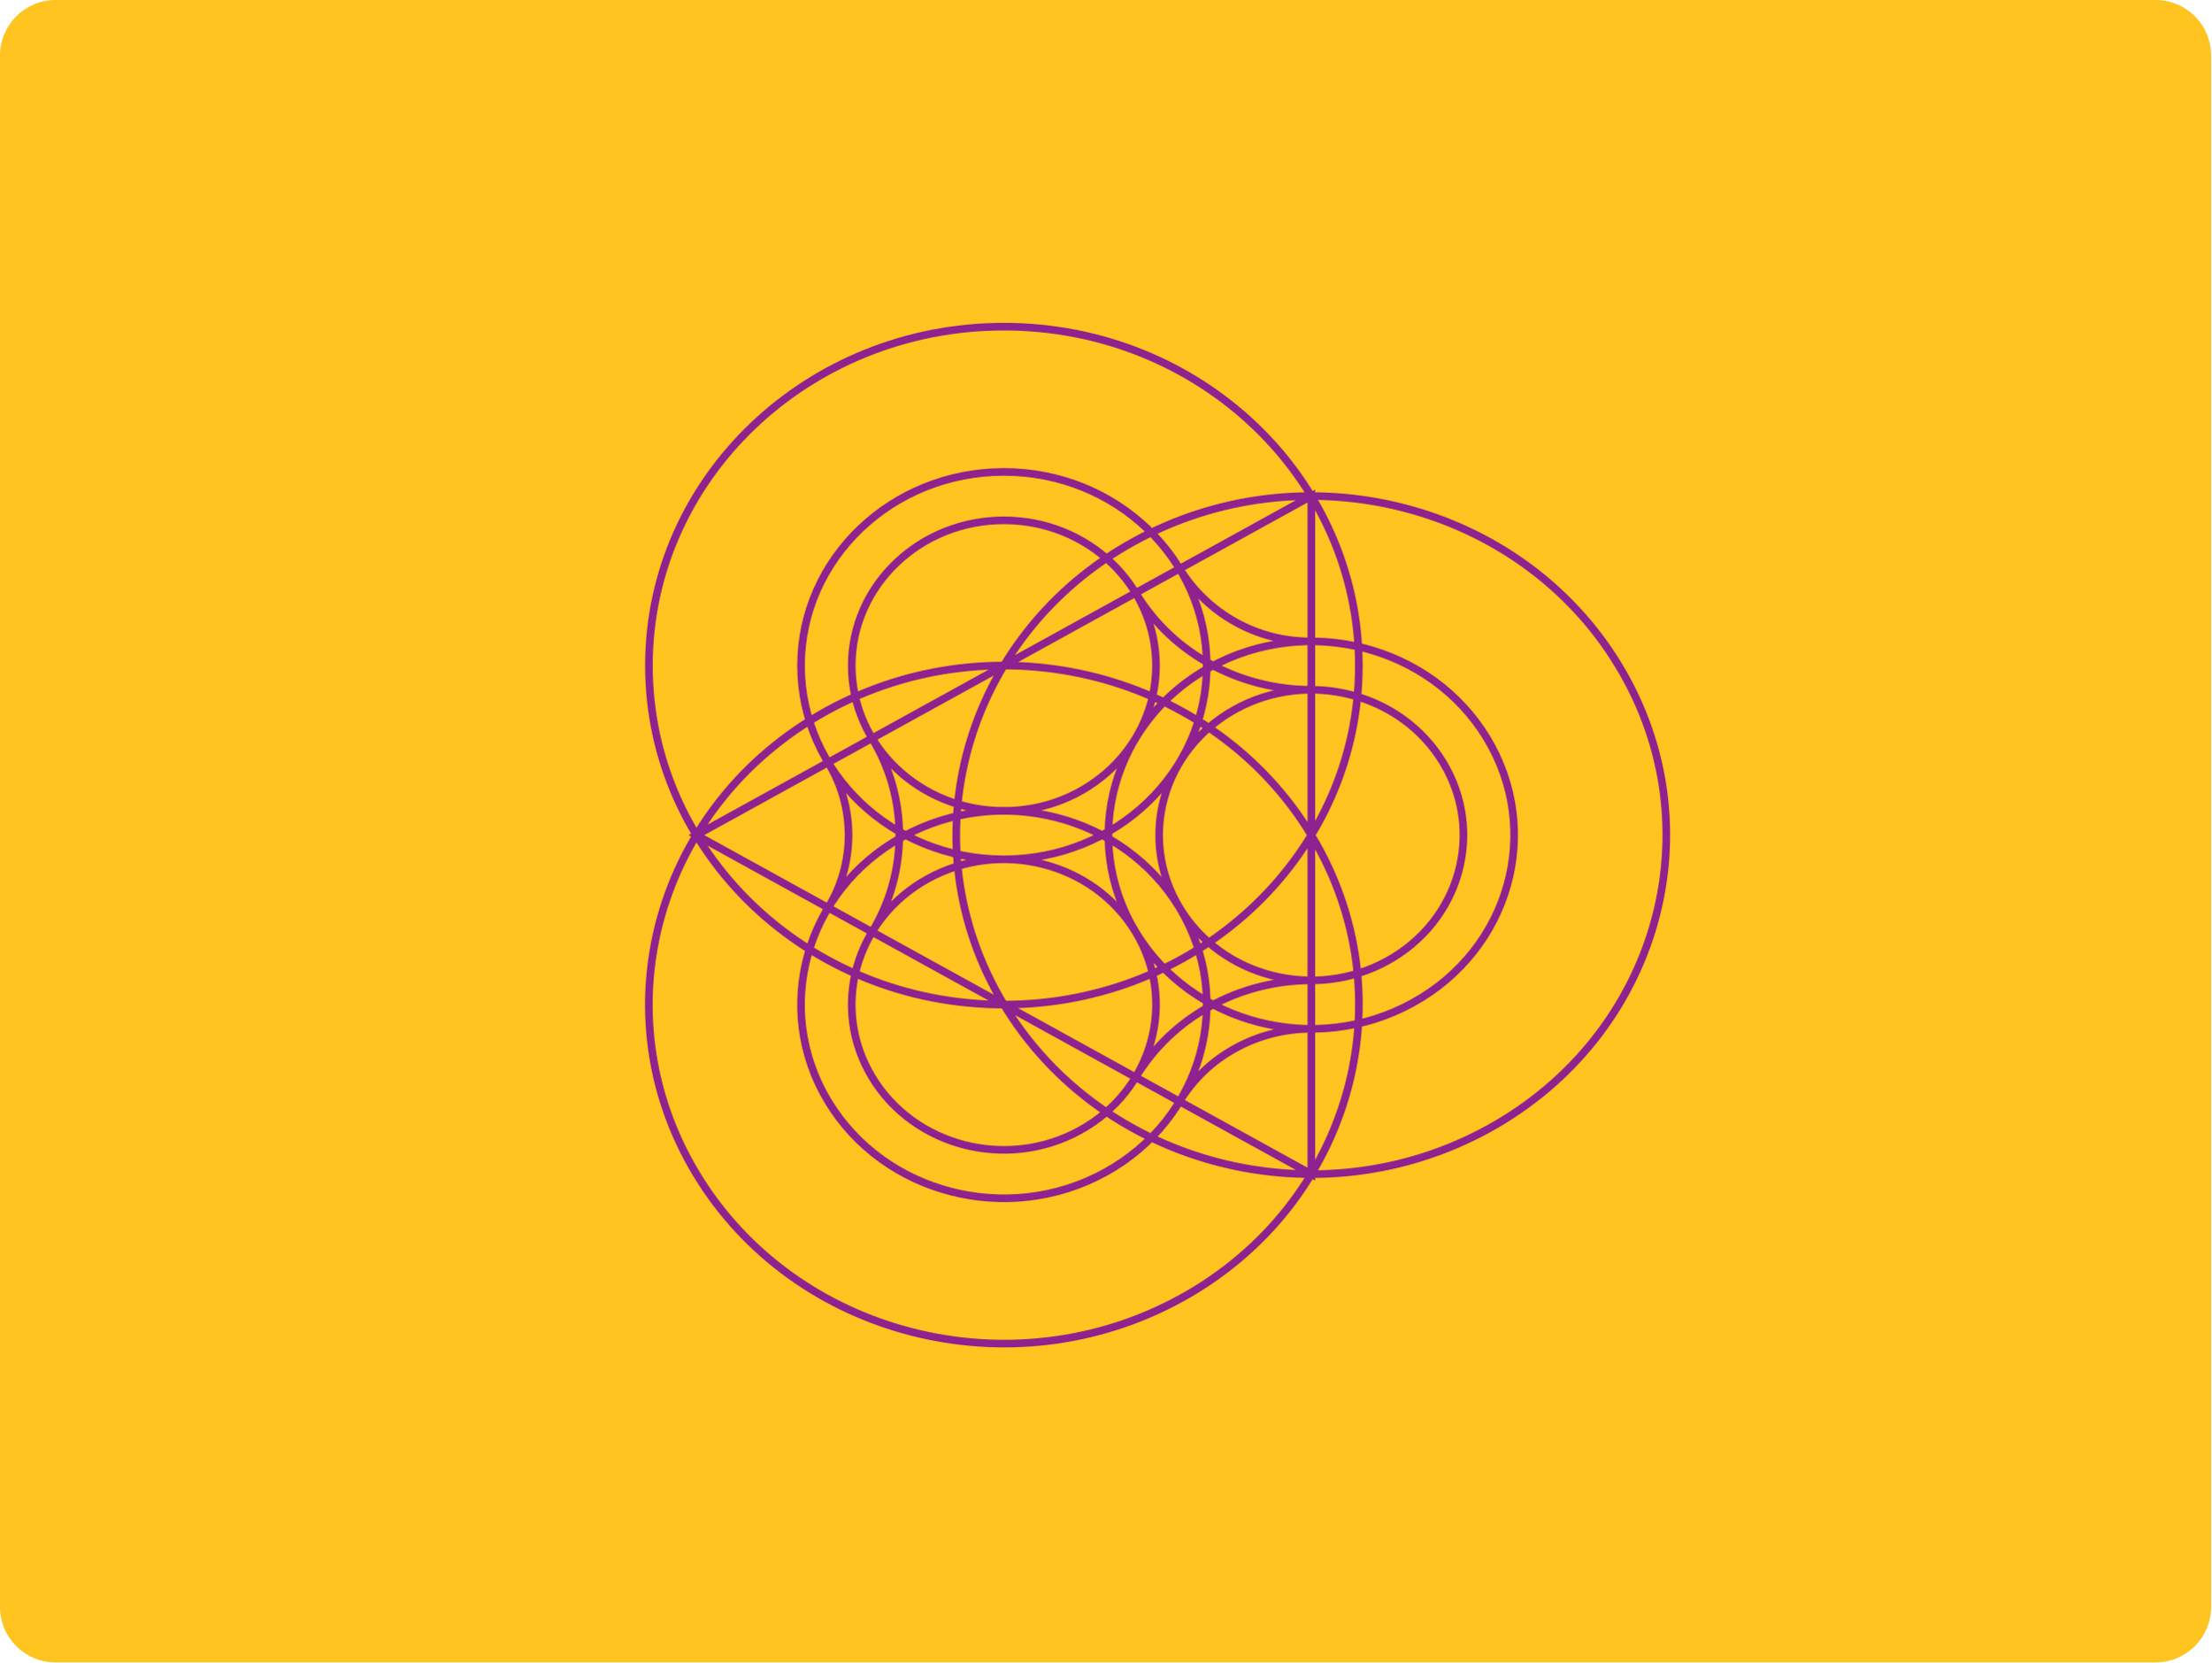
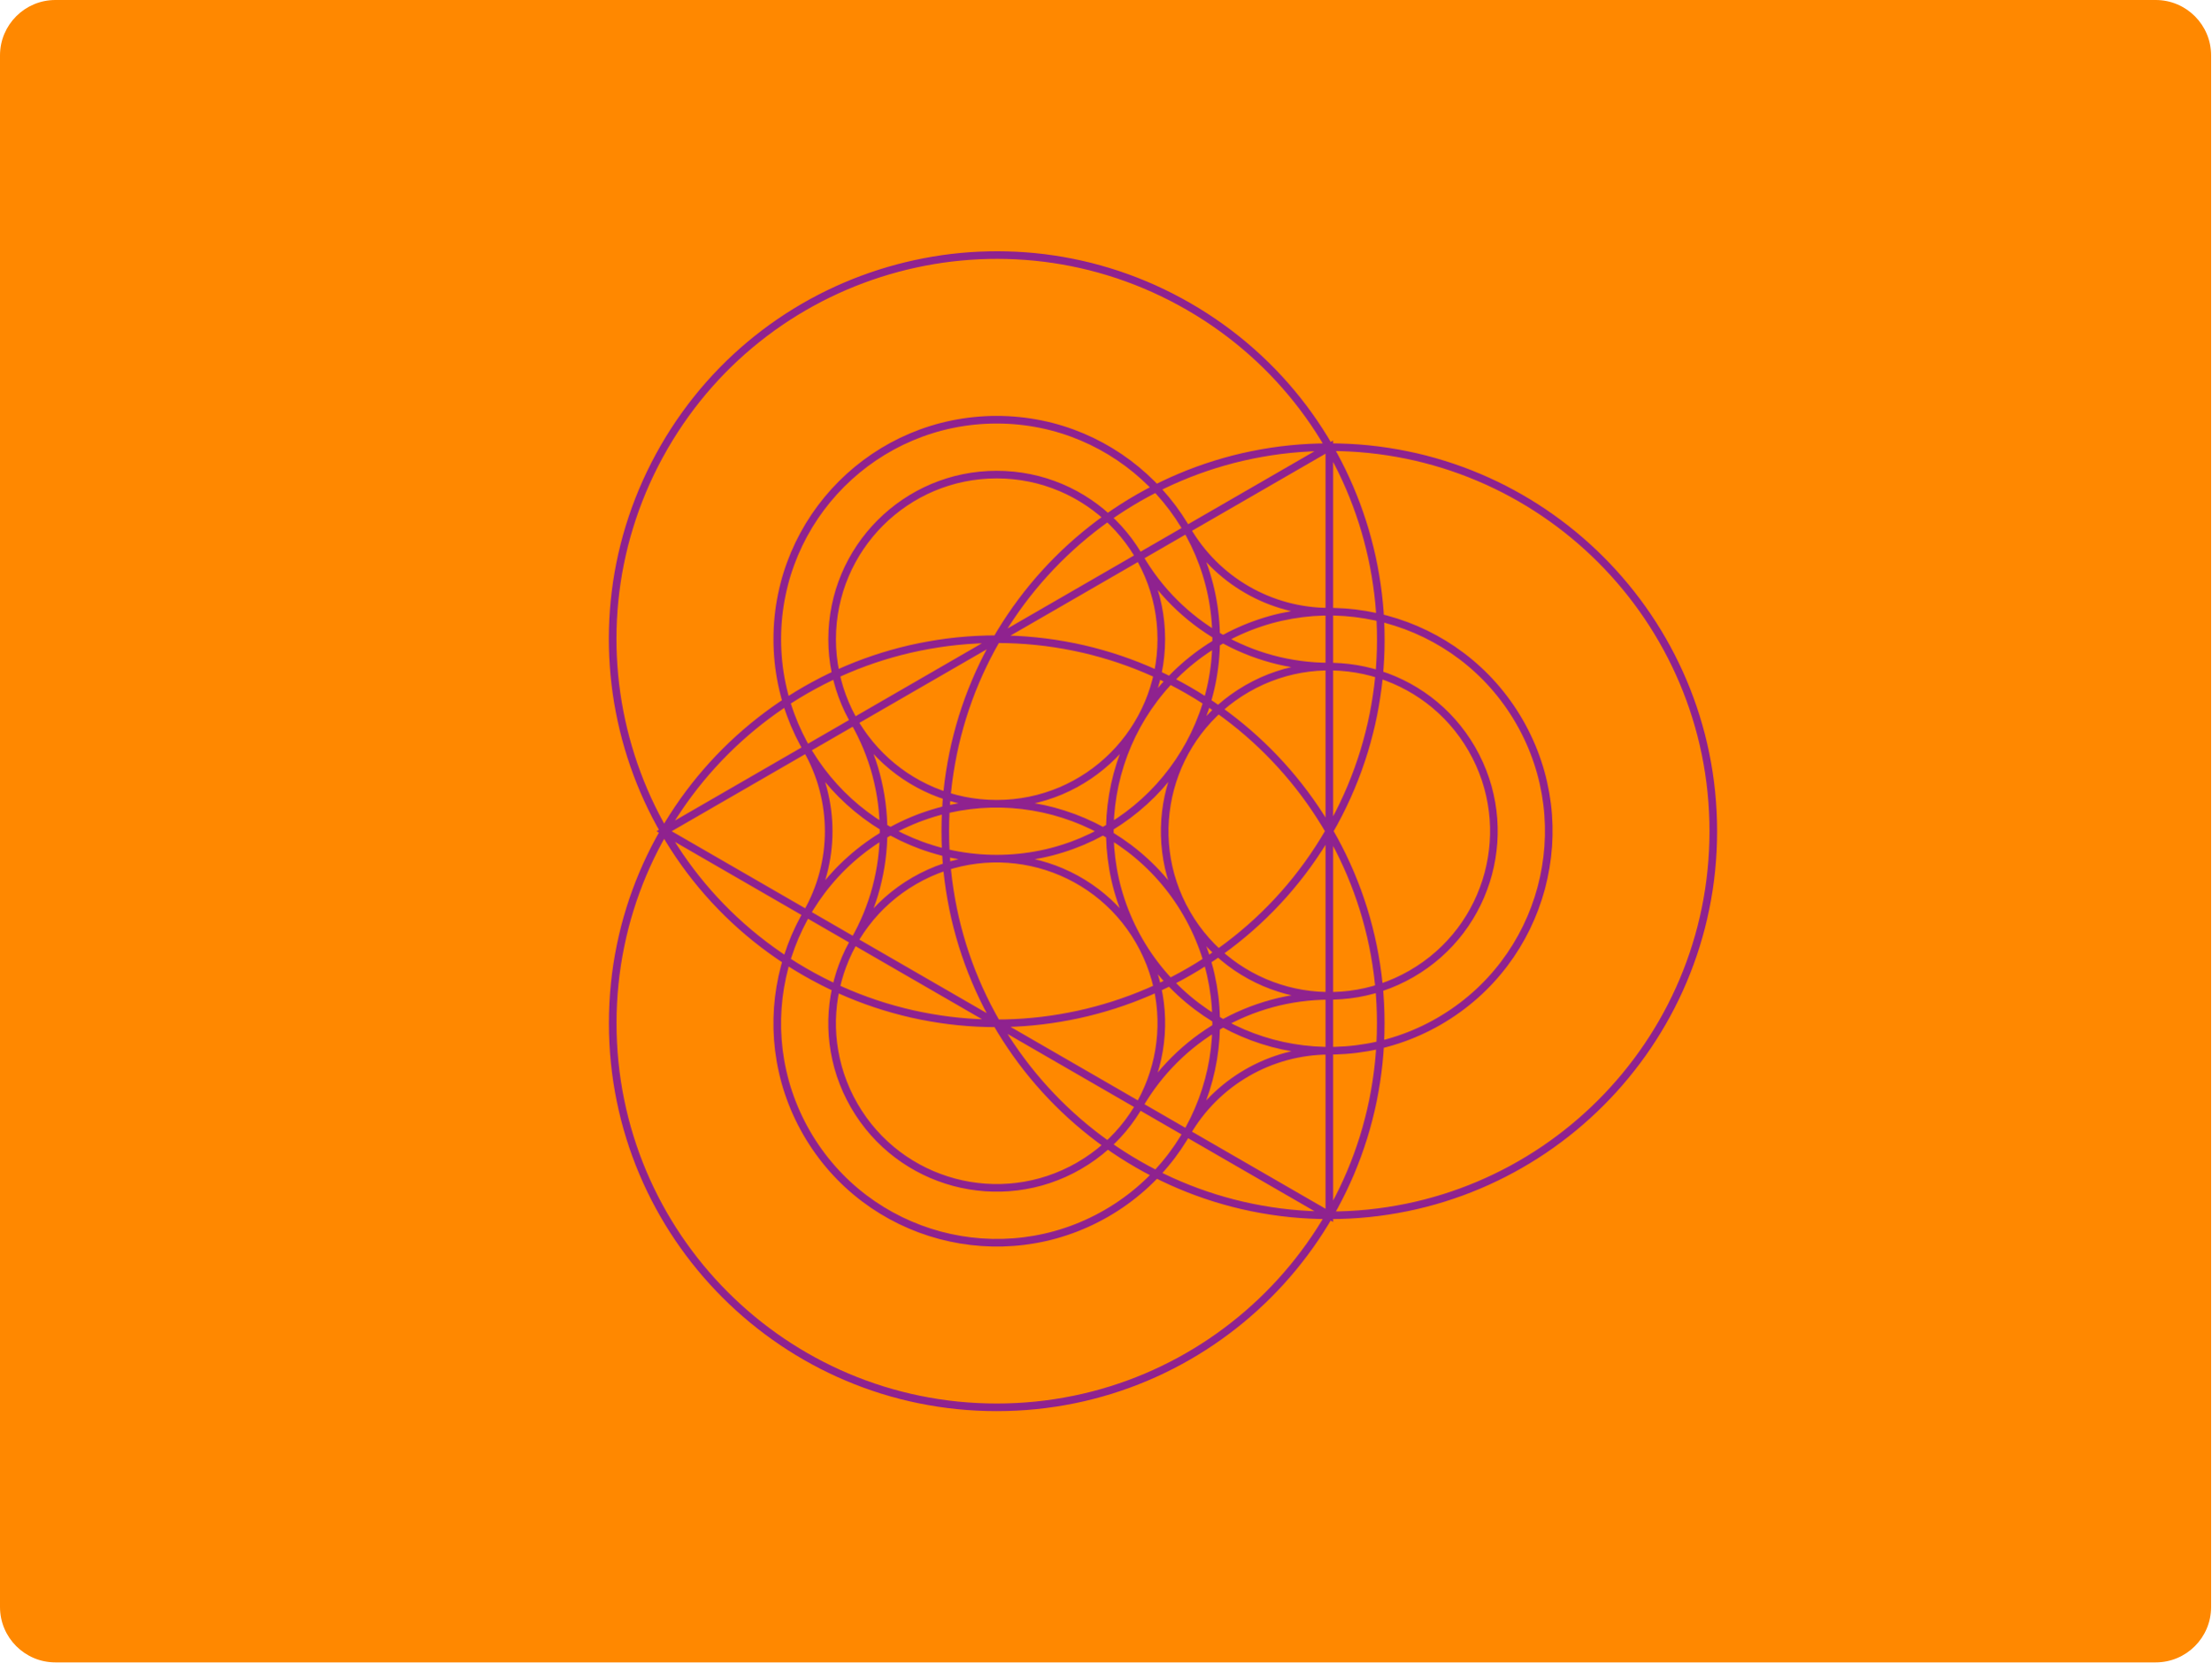
<svg xmlns="http://www.w3.org/2000/svg" id="Layer_1" data-name="Layer 1" viewBox="0 0 580 436">
  <defs>
-     <style>.cls-1{fill:#ffc41f;}.cls-2{fill:none;}.cls-3{fill:#ffc94a;fill-opacity:0;stroke:#8f228f;stroke-miterlimit:10;stroke-width:2px;}</style>
+     <style>.cls-1{fill:#f80;}.cls-2,.cls-5{fill:none;}.cls-3{opacity:0;}.cls-4{fill:#ffc94a;}.cls-5{stroke:#8f228f;stroke-miterlimit:10;stroke-width:2px;}</style>
  </defs>
  <rect class="cls-1" width="580" height="436" rx="14.541" />
  <rect class="cls-2" x="290" y="218" width="290" height="218" />
-   <path class="cls-3" d="M217.803,288.877c-14.693-24.298-5.974-55.368,19.476-69.397s57.991-5.704,72.684,18.595,5.974,55.368-19.476,69.397-57.991,5.704-72.684-18.595Zm11.52-6.35c11.02,18.224,35.426,24.468,54.513,13.946s25.626-33.824,14.607-52.048-35.426-24.468-54.513-13.946S218.303,264.303,229.323,282.527Zm69.119-38.102c-14.693-24.298-5.974-55.368,19.476-69.397s57.991-5.704,72.684,18.595,5.974,55.368-19.476,69.397-57.991,5.704-72.684-18.595Zm11.52-6.35c11.02,18.224,35.426,24.468,54.513,13.946s25.626-33.824,14.607-52.048-35.426-24.468-54.513-13.946-25.626,33.824-14.607,52.048Zm-46.08-12.7c-29.386,0-53.208-22.745-53.208-50.802s23.822-50.802,53.208-50.802,53.208,22.745,53.208,50.802-23.822,50.802-53.208,50.802Zm0-12.7c22.04,0,39.906-17.059,39.906-38.102s-17.866-38.102-39.906-38.102-39.906,17.059-39.906,38.102S241.843,212.674,263.883,212.674Zm80.639,6.35c-25.713-42.522-82.661-57.091-127.196-32.541s-59.795,78.923-34.082,121.445,82.661,57.091,127.196,32.541S370.235,261.546,344.522,219.024Zm80.639-44.452c-25.713-42.522-82.661-57.091-127.196-32.541s-59.795,78.923-34.082,121.445,82.661,57.091,127.196,32.541S450.874,217.094,425.161,174.572ZM263.883,85.669c-51.425,0-93.114,39.803-93.114,88.904s41.689,88.904,93.114,88.904,93.114-39.803,93.114-88.904-41.689-88.904-93.114-88.904ZM344.531,307.943,183.225,219.024,344.531,130.106Zm-46.087-25.405a51.824,51.824,0,0,1,19.483-18.591,54.91,54.91,0,0,1,26.604-6.815q0,6.351,0,12.703a41.184,41.184,0,0,0-19.953,5.111,38.868,38.868,0,0,0-14.612,13.943l-11.522-6.351Zm-80.653-44.459a36.601,36.601,0,0,0-.006-38.105l11.52-6.35a48.801,48.801,0,0,1,.008,50.806Zm80.66-82.571,11.52-6.35a40.282,40.282,0,0,0,34.56,19.057v12.703c-18.371-.016-36.233-9.126-46.08-25.41Z" transform="translate(-0.5537)" />
+   <g class="cls-3">
+     <path class="cls-4" d="M212.154,297.157a57.563,57.563,0,1,1,78.632,21.07,57.563,57.563,0,0,1-78.632-21.07Zm12.463-7.195a43.172,43.172,0,1,0,15.802-58.974A43.172,43.172,0,0,0,224.617,289.962ZM299.393,246.79a57.563,57.563,0,1,1,78.632,21.069A57.563,57.563,0,0,1,299.393,246.79Zm12.463-7.195A43.172,43.172,0,1,0,327.658,180.62a43.172,43.172,0,0,0-15.802,58.974Zm-49.851-14.391A57.563,57.563,0,1,1,319.568,167.641a57.563,57.563,0,0,1-57.563,57.563Zm0-14.391a43.172,43.172,0,1,0-43.172-43.172A43.172,43.172,0,0,0,262.005,210.813ZM362.74,268.376A100.735,100.735,0,1,0,262.005,369.111,100.735,100.735,0,0,0,362.74,268.376Zm87.239-50.367a100.735,100.735,0,1,0-100.735,100.735A100.735,100.735,0,0,0,449.979,218.008ZM312.373,80.402a100.735,100.735,0,1,0,36.871,137.607A100.735,100.735,0,0,0,312.373,80.402ZM349.254,318.76,174.747,218.008,349.254,117.257ZM299.395,289.974a57.634,57.634,0,0,1,49.859-28.786q0,7.197,0,14.393a43.226,43.226,0,0,0-37.394,21.59l-12.465-7.197Zm-87.254-50.376a43.155,43.155,0,0,0-.006-43.176l12.463-7.195a57.54,57.54,0,0,1,.008,57.568Zm87.262-93.56,12.463-7.195a43.155,43.155,0,0,0,37.388,21.593v14.393a57.54,57.54,0,0,1-49.851-28.791Z" transform="translate(-0.5537)" />
+   </g>
+   <path class="cls-5" d="M212.154,297.157a57.563,57.563,0,1,1,78.632,21.07,57.563,57.563,0,0,1-78.632-21.07Zm12.463-7.195a43.172,43.172,0,1,0,15.802-58.974A43.172,43.172,0,0,0,224.617,289.962ZM299.393,246.79a57.563,57.563,0,1,1,78.632,21.069A57.563,57.563,0,0,1,299.393,246.79Zm12.463-7.195A43.172,43.172,0,1,0,327.658,180.62a43.172,43.172,0,0,0-15.802,58.974Zm-49.851-14.391A57.563,57.563,0,1,1,319.568,167.641a57.563,57.563,0,0,1-57.563,57.563Zm0-14.391a43.172,43.172,0,1,0-43.172-43.172A43.172,43.172,0,0,0,262.005,210.813ZM362.74,268.376A100.735,100.735,0,1,0,262.005,369.111,100.735,100.735,0,0,0,362.74,268.376Zm87.239-50.367a100.735,100.735,0,1,0-100.735,100.735A100.735,100.735,0,0,0,449.979,218.008ZM312.373,80.402a100.735,100.735,0,1,0,36.871,137.607A100.735,100.735,0,0,0,312.373,80.402ZM349.254,318.76,174.747,218.008,349.254,117.257ZM299.395,289.974a57.634,57.634,0,0,1,49.859-28.786q0,7.197,0,14.393a43.226,43.226,0,0,0-37.394,21.59l-12.465-7.197Zm-87.254-50.376a43.155,43.155,0,0,0-.006-43.176l12.463-7.195a57.54,57.54,0,0,1,.008,57.568Zm87.262-93.56,12.463-7.195a43.155,43.155,0,0,0,37.388,21.593v14.393a57.54,57.54,0,0,1-49.851-28.791Z" transform="translate(-0.5537)" />
</svg>
